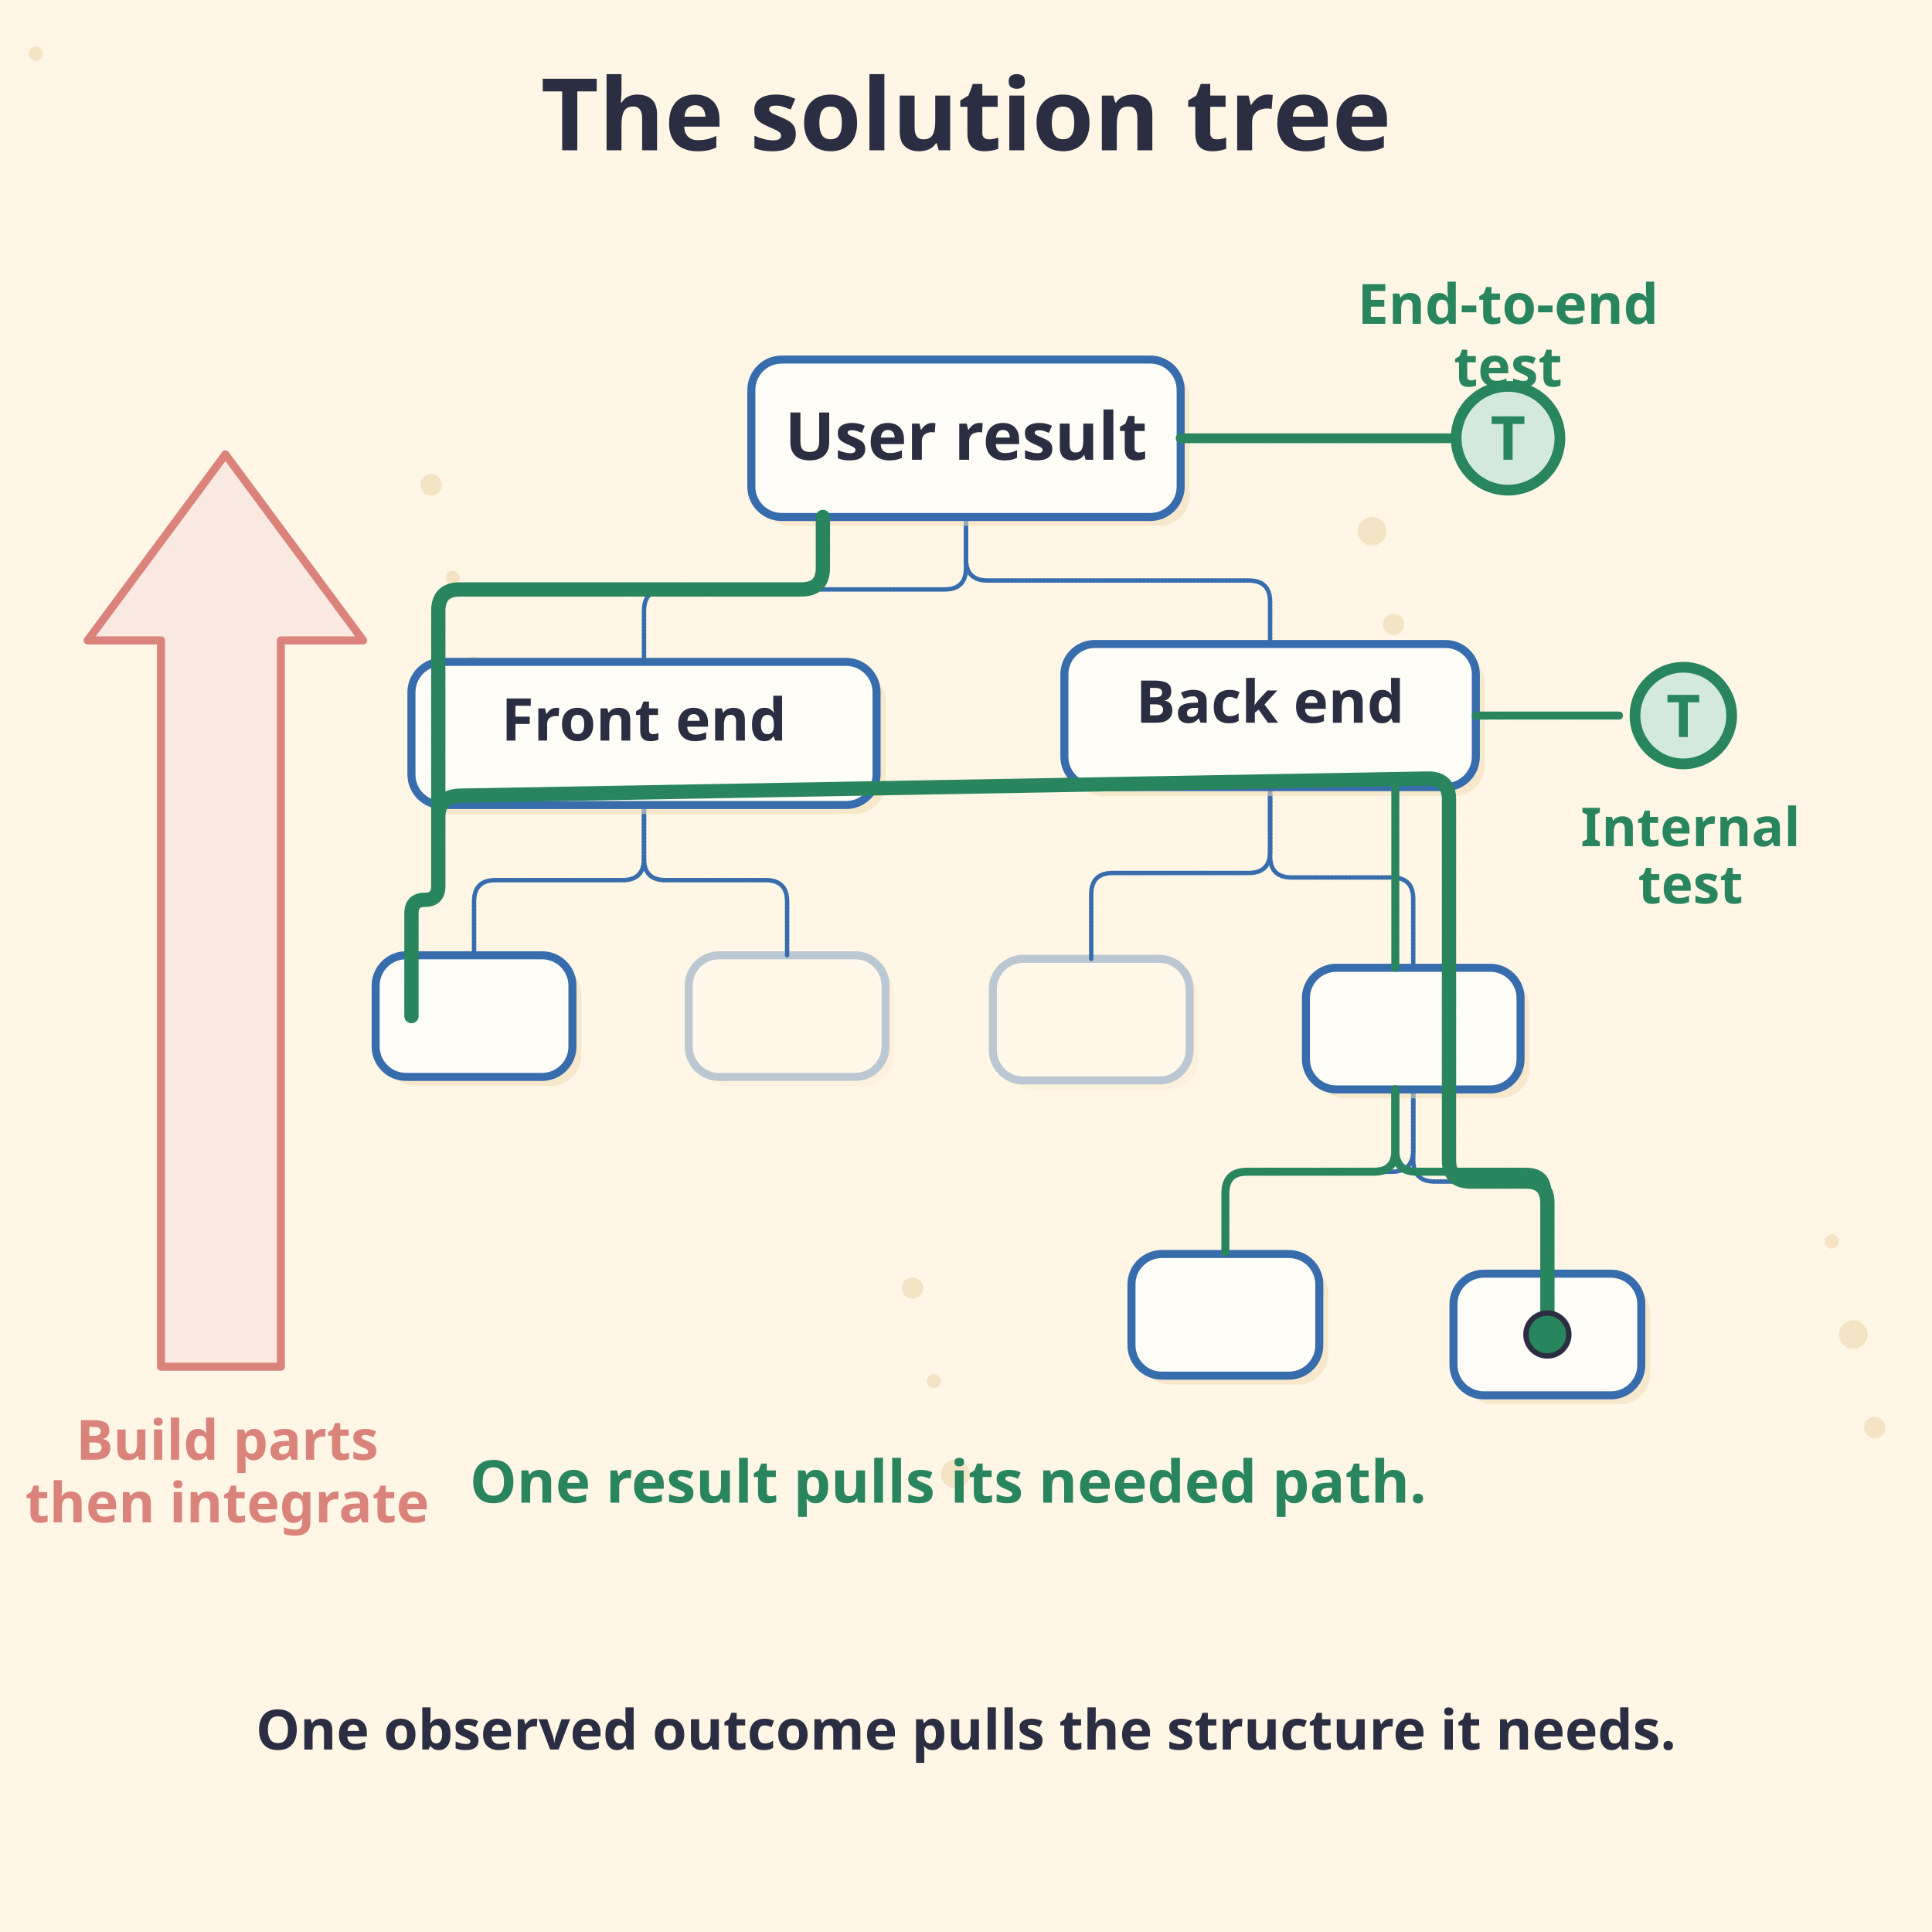
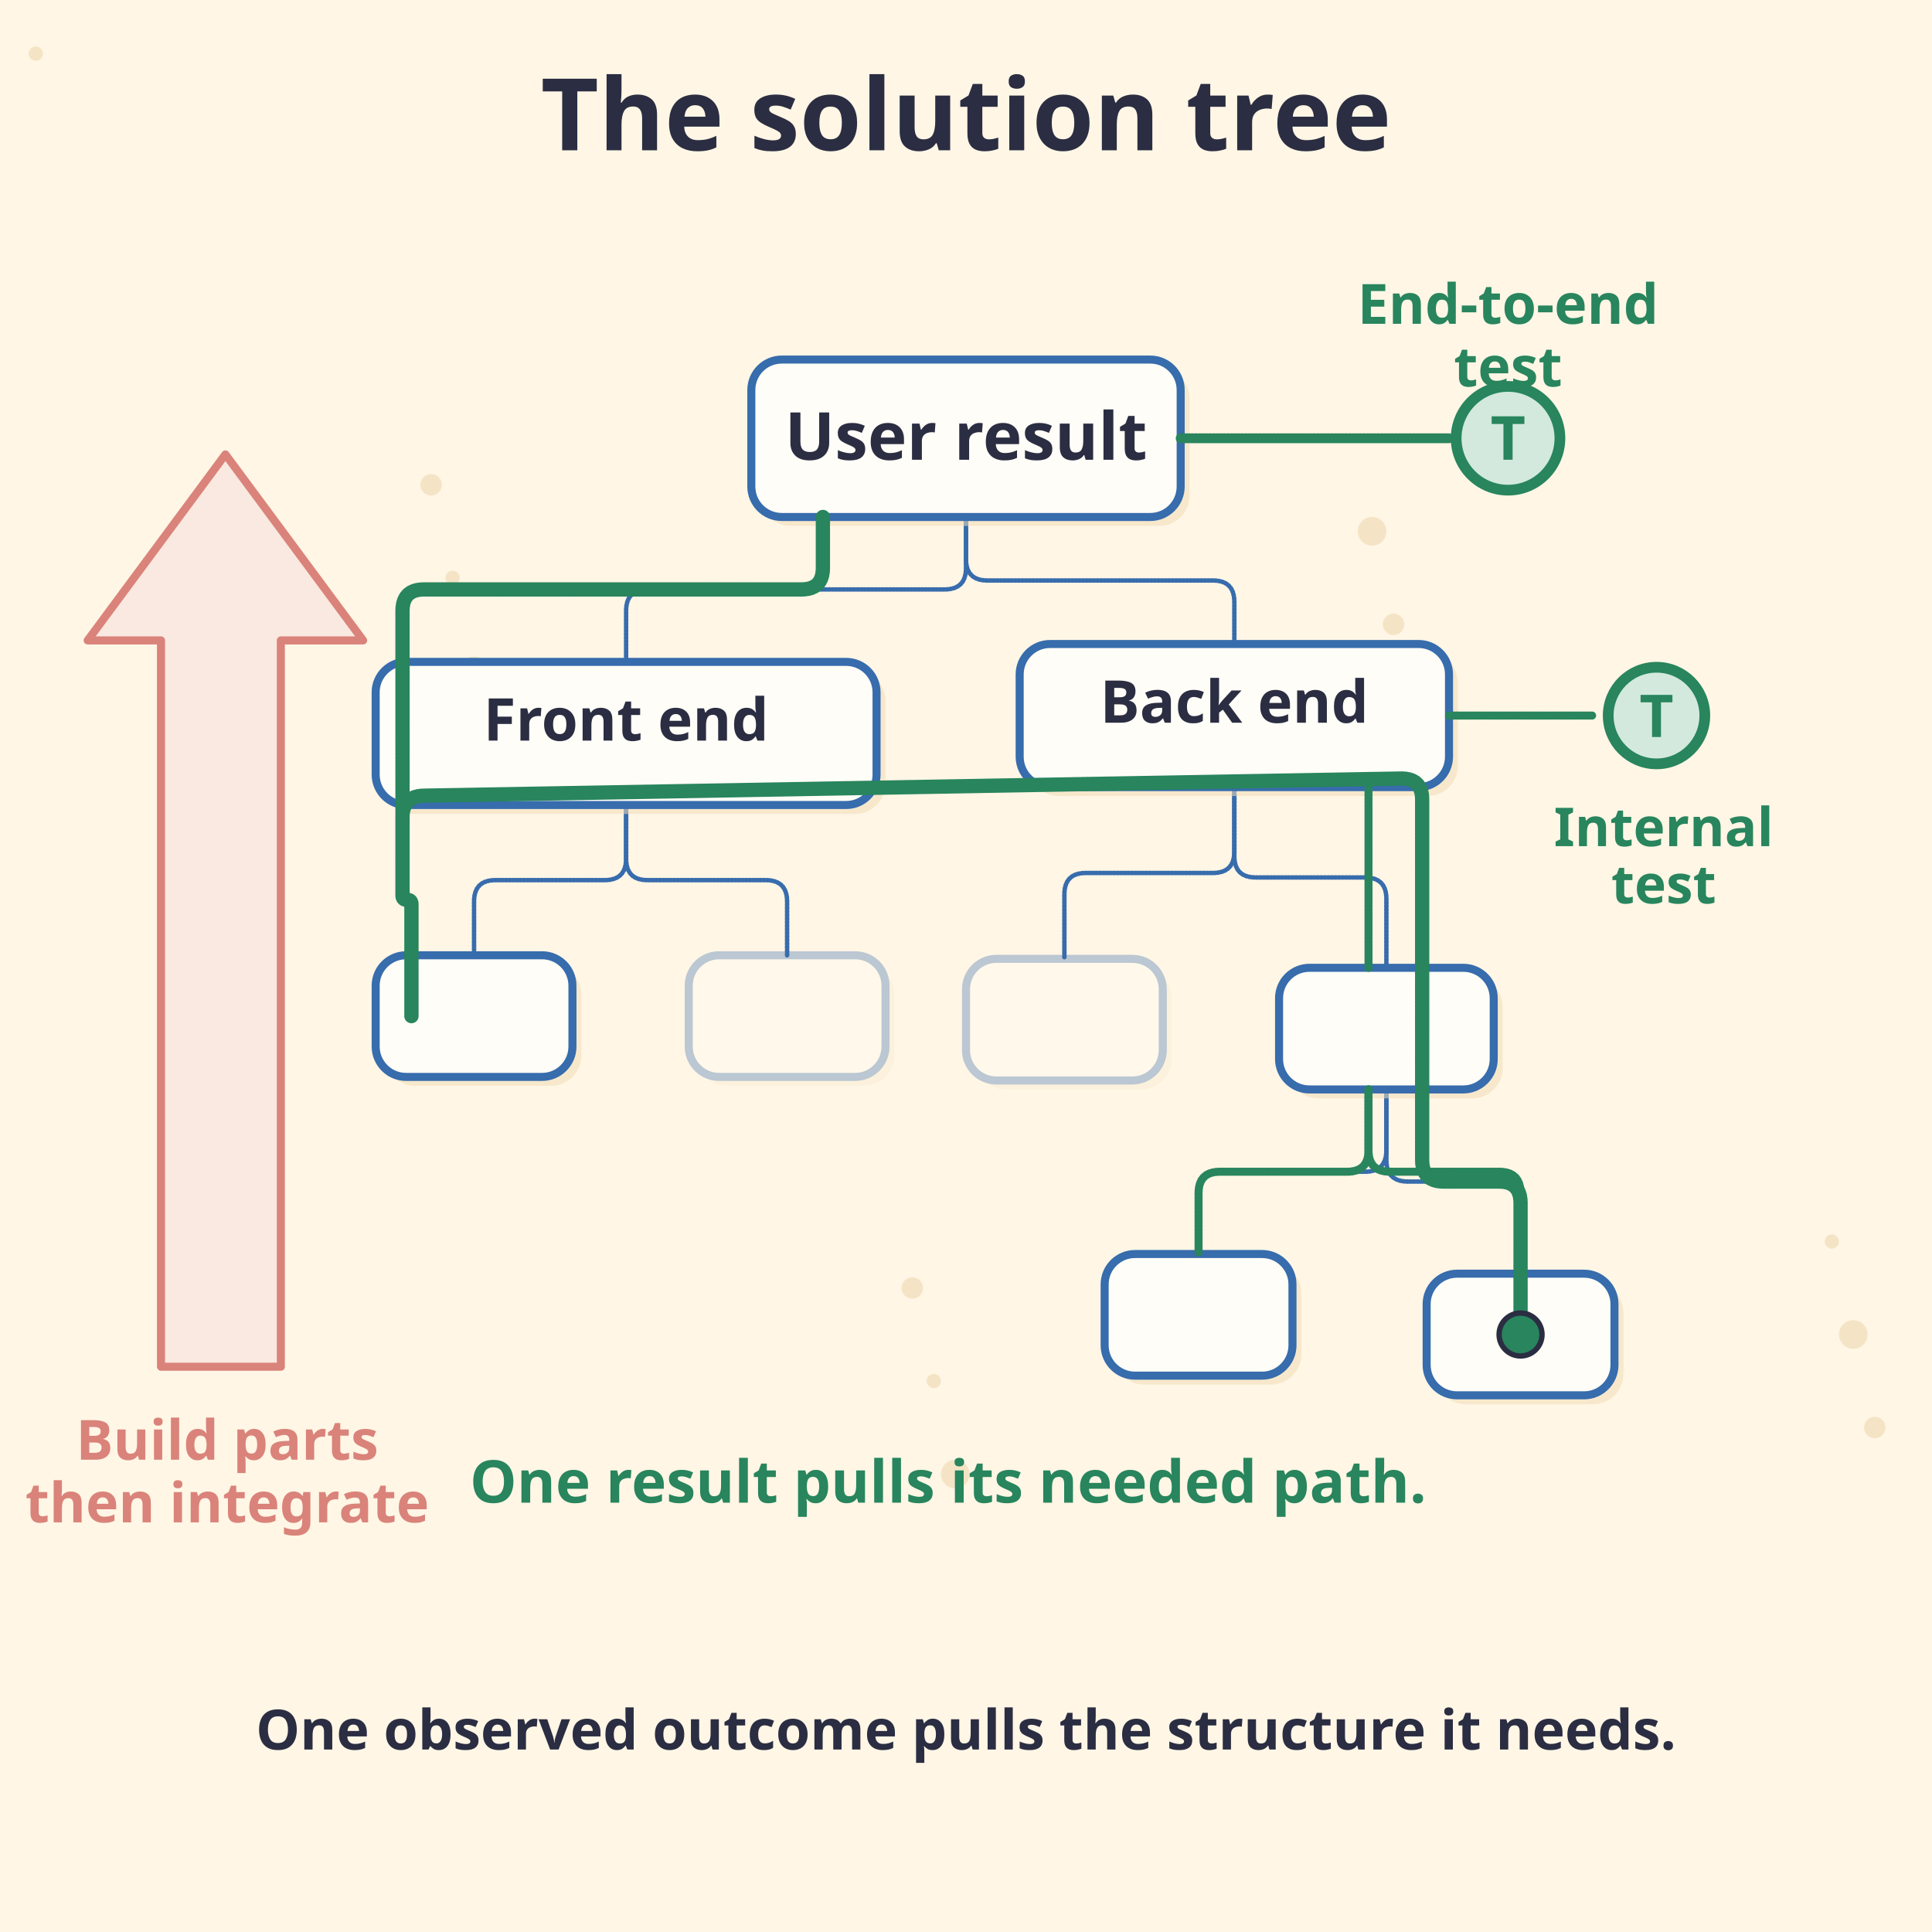
<svg xmlns="http://www.w3.org/2000/svg" width="1080" height="1080" viewBox="0 0 1080 1080">
  <g>
    <rect x="0" y="0" width="1080" height="1080" fill="#FFF6E5" />
    <circle cx="20" cy="30" r="4" fill="#F0DDB8" opacity="0.7" />
    <circle cx="277" cy="427" r="6" fill="#F0DDB8" opacity="0.7" />
    <circle cx="534" cy="824" r="8" fill="#F0DDB8" opacity="0.7" />
    <circle cx="791" cy="401" r="4" fill="#F0DDB8" opacity="0.7" />
    <circle cx="1048" cy="798" r="6" fill="#F0DDB8" opacity="0.7" />
    <circle cx="265" cy="375" r="8" fill="#F0DDB8" opacity="0.7" />
    <circle cx="522" cy="772" r="4" fill="#F0DDB8" opacity="0.7" />
    <circle cx="779" cy="349" r="6" fill="#F0DDB8" opacity="0.7" />
    <circle cx="1036" cy="746" r="8" fill="#F0DDB8" opacity="0.7" />
    <circle cx="253" cy="323" r="4" fill="#F0DDB8" opacity="0.7" />
    <circle cx="510" cy="720" r="6" fill="#F0DDB8" opacity="0.7" />
    <circle cx="767" cy="297" r="8" fill="#F0DDB8" opacity="0.7" />
    <circle cx="1024" cy="694" r="4" fill="#F0DDB8" opacity="0.7" />
    <circle cx="241" cy="271" r="6" fill="#F0DDB8" opacity="0.7" />
  </g>
  <text x="540" y="84" text-anchor="middle" font-family="'Baloo 2', 'Comic Neue', 'Chalkboard SE', 'Trebuchet MS', sans-serif" font-size="56" font-weight="800" fill="#2B2D42">The solution tree</text>
  <g>
    <g opacity="0.72">
      <path d="M90 764 H157 V358 H203 L126 254 L49 358 H90Z" fill="#F6E4DE" stroke="#CC5752" stroke-width="4.5" stroke-linejoin="round" />
      <text x="127" y="816" text-anchor="middle" font-family="'Baloo 2', 'Comic Neue', 'Chalkboard SE', 'Trebuchet MS', sans-serif" font-size="31" font-weight="800" fill="#CC5752">Build parts</text>
      <text x="127" y="851" text-anchor="middle" font-family="'Baloo 2', 'Comic Neue', 'Chalkboard SE', 'Trebuchet MS', sans-serif" font-size="31" font-weight="800" fill="#CC5752">then integrate</text>
    </g>
    <g opacity="1">
-       <path d="M540 289 L540 317.5 Q540 329.5 528 329.5 L372 329.5 Q360 329.5 360 341.5 L360 370" fill="none" stroke="#376CAD" stroke-width="2.5" stroke-linecap="round" stroke-linejoin="round" pathLength="1" stroke-dasharray="1" stroke-dashoffset="0" />
+       <path d="M540 289 L540 317.5 Q540 329.5 528 329.5 L362 329.5 Q350 329.5 350 341.5 L350 370" fill="none" stroke="#376CAD" stroke-width="2.5" stroke-linecap="round" stroke-linejoin="round" pathLength="1" stroke-dasharray="1" stroke-dashoffset="0" />
    </g>
    <g opacity="1">
-       <path d="M540 289 L540 312.5 Q540 324.5 552 324.5 L698 324.5 Q710 324.5 710 336.5 L710 360" fill="none" stroke="#376CAD" stroke-width="2.5" stroke-linecap="round" stroke-linejoin="round" pathLength="1" stroke-dasharray="1" stroke-dashoffset="0" />
+       <path d="M540 289 L540 312.5 Q540 324.5 552 324.5 L678 324.5 Q690 324.5 690 336.5 L690 360" fill="none" stroke="#376CAD" stroke-width="2.5" stroke-linecap="round" stroke-linejoin="round" pathLength="1" stroke-dasharray="1" stroke-dashoffset="0" />
    </g>
    <g opacity="1">
-       <path d="M360 450 L360 480 Q360 492 348 492 L277 492 Q265 492 265 504 L265 534" fill="none" stroke="#376CAD" stroke-width="2.5" stroke-linecap="round" stroke-linejoin="round" pathLength="1" stroke-dasharray="1" stroke-dashoffset="0" />
+       <path d="M350 450 L350 480 Q350 492 338 492 L277 492 Q265 492 265 504 L265 534" fill="none" stroke="#376CAD" stroke-width="2.5" stroke-linecap="round" stroke-linejoin="round" pathLength="1" stroke-dasharray="1" stroke-dashoffset="0" />
    </g>
    <g opacity="1">
-       <path d="M360 450 L360 480 Q360 492 372 492 L428 492 Q440 492 440 504 L440 534" fill="none" stroke="#376CAD" stroke-width="2.5" stroke-linecap="round" stroke-linejoin="round" pathLength="1" stroke-dasharray="1" stroke-dashoffset="0" />
+       <path d="M350 450 L350 480 Q350 492 362 492 L428 492 Q440 492 440 504 L440 534" fill="none" stroke="#376CAD" stroke-width="2.5" stroke-linecap="round" stroke-linejoin="round" pathLength="1" stroke-dasharray="1" stroke-dashoffset="0" />
    </g>
    <g opacity="1">
-       <path d="M710 440 L710 476 Q710 488 698 488 L622 488 Q610 488 610 500 L610 536" fill="none" stroke="#376CAD" stroke-width="2.5" stroke-linecap="round" stroke-linejoin="round" pathLength="1" stroke-dasharray="1" stroke-dashoffset="0" />
+       <path d="M690 440 L690 476 Q690 488 678 488 L607 488 Q595 488 595 500 L595 536" fill="none" stroke="#376CAD" stroke-width="2.5" stroke-linecap="round" stroke-linejoin="round" pathLength="1" stroke-dasharray="1" stroke-dashoffset="0" />
    </g>
    <g opacity="1">
-       <path d="M710 440 L710 478.5 Q710 490.5 722 490.5 L778 490.5 Q790 490.5 790 502.5 L790 541" fill="none" stroke="#376CAD" stroke-width="2.5" stroke-linecap="round" stroke-linejoin="round" pathLength="1" stroke-dasharray="1" stroke-dashoffset="0" />
+       <path d="M690 440 L690 478.5 Q690 490.5 702 490.5 L763 490.5 Q775 490.5 775 502.5 L775 541" fill="none" stroke="#376CAD" stroke-width="2.5" stroke-linecap="round" stroke-linejoin="round" pathLength="1" stroke-dasharray="1" stroke-dashoffset="0" />
    </g>
    <g opacity="1">
-       <path d="M790 609 L790 643 Q790 655 778 655 L697 655 Q685 655 685 667 L685 701" fill="none" stroke="#376CAD" stroke-width="2.5" stroke-linecap="round" stroke-linejoin="round" pathLength="1" stroke-dasharray="1" stroke-dashoffset="0" />
+       <path d="M775 609 L775 643 Q775 655 763 655 L682 655 Q670 655 670 667 L670 701" fill="none" stroke="#376CAD" stroke-width="2.5" stroke-linecap="round" stroke-linejoin="round" pathLength="1" stroke-dasharray="1" stroke-dashoffset="0" />
    </g>
    <g opacity="1">
-       <path d="M790 609 L790 648.5 Q790 660.5 802 660.5 L853 660.5 Q865 660.5 865 672.5 L865 712" fill="none" stroke="#376CAD" stroke-width="2.5" stroke-linecap="round" stroke-linejoin="round" pathLength="1" stroke-dasharray="1" stroke-dashoffset="0" />
+       <path d="M775 609 L775 648.5 Q775 660.5 787 660.5 L838 660.5 Q850 660.5 850 672.5 L850 712" fill="none" stroke="#376CAD" stroke-width="2.5" stroke-linecap="round" stroke-linejoin="round" pathLength="1" stroke-dasharray="1" stroke-dashoffset="0" />
    </g>
    <g data-tree-node="result" opacity="1">
      <g>
        <rect x="425" y="206" width="240" height="88" rx="17" fill="#F0DDB8" opacity="0.55" />
        <rect x="420" y="201" width="240" height="88" rx="17" fill="#FFFDF7" stroke="#376CAD" stroke-width="4.5" />
        <text x="540" y="257" text-anchor="middle" font-family="'Baloo 2', 'Comic Neue', 'Chalkboard SE', 'Trebuchet MS', sans-serif" font-size="37" font-weight="800" fill="#2B2D42">User result</text>
      </g>
    </g>
    <g data-tree-node="front" opacity="1">
      <g>
-         <rect x="235" y="375" width="260" height="80" rx="17" fill="#F0DDB8" opacity="0.55" />
-         <rect x="230" y="370" width="260" height="80" rx="17" fill="#FFFDF7" stroke="#376CAD" stroke-width="4.5" />
-         <text x="360" y="414" text-anchor="middle" font-family="'Baloo 2', 'Comic Neue', 'Chalkboard SE', 'Trebuchet MS', sans-serif" font-size="33" font-weight="800" fill="#2B2D42">Front end</text>
+         <rect x="215" y="375" width="280" height="80" rx="17" fill="#F0DDB8" opacity="0.55" />
+         <rect x="210" y="370" width="280" height="80" rx="17" fill="#FFFDF7" stroke="#376CAD" stroke-width="4.5" />
+         <text x="350" y="414" text-anchor="middle" font-family="'Baloo 2', 'Comic Neue', 'Chalkboard SE', 'Trebuchet MS', sans-serif" font-size="33" font-weight="800" fill="#2B2D42">Front end</text>
      </g>
    </g>
    <g data-tree-node="back" opacity="1">
      <g>
-         <rect x="600" y="365" width="230" height="80" rx="17" fill="#F0DDB8" opacity="0.55" />
-         <rect x="595" y="360" width="230" height="80" rx="17" fill="#FFFDF7" stroke="#376CAD" stroke-width="4.5" />
-         <text x="710" y="404" text-anchor="middle" font-family="'Baloo 2', 'Comic Neue', 'Chalkboard SE', 'Trebuchet MS', sans-serif" font-size="33" font-weight="800" fill="#2B2D42">Back end</text>
+         <rect x="575" y="365" width="240" height="80" rx="17" fill="#F0DDB8" opacity="0.55" />
+         <rect x="570" y="360" width="240" height="80" rx="17" fill="#FFFDF7" stroke="#376CAD" stroke-width="4.5" />
+         <text x="690" y="404" text-anchor="middle" font-family="'Baloo 2', 'Comic Neue', 'Chalkboard SE', 'Trebuchet MS', sans-serif" font-size="33" font-weight="800" fill="#2B2D42">Back end</text>
      </g>
    </g>
    <g data-tree-node="frontDetail" opacity="1">
      <g>
        <rect x="215" y="539" width="110" height="68" rx="17" fill="#F0DDB8" opacity="0.55" />
        <rect x="210" y="534" width="110" height="68" rx="17" fill="#FFFDF7" stroke="#376CAD" stroke-width="4.5" />
        <text x="265" y="572" text-anchor="middle" font-family="'Baloo 2', 'Comic Neue', 'Chalkboard SE', 'Trebuchet MS', sans-serif" font-size="33" font-weight="800" fill="#2B2D42" />
      </g>
    </g>
    <g data-tree-node="frontSibling" opacity="0.34">
      <g>
        <rect x="390" y="539" width="110" height="68" rx="17" fill="#F0DDB8" opacity="0.55" />
        <rect x="385" y="534" width="110" height="68" rx="17" fill="#FFFDF7" stroke="#376CAD" stroke-width="4.5" />
        <text x="440" y="572" text-anchor="middle" font-family="'Baloo 2', 'Comic Neue', 'Chalkboard SE', 'Trebuchet MS', sans-serif" font-size="33" font-weight="800" fill="#2B2D42" />
      </g>
    </g>
    <g data-tree-node="backSibling" opacity="0.34">
      <g>
-         <rect x="560" y="541" width="110" height="68" rx="17" fill="#F0DDB8" opacity="0.55" />
-         <rect x="555" y="536" width="110" height="68" rx="17" fill="#FFFDF7" stroke="#376CAD" stroke-width="4.5" />
-         <text x="610" y="574" text-anchor="middle" font-family="'Baloo 2', 'Comic Neue', 'Chalkboard SE', 'Trebuchet MS', sans-serif" font-size="33" font-weight="800" fill="#2B2D42" />
+         <rect x="545" y="541" width="110" height="68" rx="17" fill="#F0DDB8" opacity="0.55" />
+         <rect x="540" y="536" width="110" height="68" rx="17" fill="#FFFDF7" stroke="#376CAD" stroke-width="4.5" />
+         <text x="595" y="574" text-anchor="middle" font-family="'Baloo 2', 'Comic Neue', 'Chalkboard SE', 'Trebuchet MS', sans-serif" font-size="33" font-weight="800" fill="#2B2D42" />
      </g>
    </g>
    <g data-tree-node="backDetail" opacity="1">
      <g>
-         <rect x="735" y="546" width="120" height="68" rx="17" fill="#F0DDB8" opacity="0.55" />
-         <rect x="730" y="541" width="120" height="68" rx="17" fill="#FFFDF7" stroke="#376CAD" stroke-width="4.5" />
-         <text x="790" y="579" text-anchor="middle" font-family="'Baloo 2', 'Comic Neue', 'Chalkboard SE', 'Trebuchet MS', sans-serif" font-size="33" font-weight="800" fill="#2B2D42" />
+         <rect x="720" y="546" width="120" height="68" rx="17" fill="#F0DDB8" opacity="0.55" />
+         <rect x="715" y="541" width="120" height="68" rx="17" fill="#FFFDF7" stroke="#376CAD" stroke-width="4.5" />
+         <text x="775" y="579" text-anchor="middle" font-family="'Baloo 2', 'Comic Neue', 'Chalkboard SE', 'Trebuchet MS', sans-serif" font-size="33" font-weight="800" fill="#2B2D42" />
      </g>
    </g>
    <g data-tree-node="backLeft" opacity="1">
      <g>
-         <rect x="637.5" y="706" width="105" height="68" rx="17" fill="#F0DDB8" opacity="0.55" />
-         <rect x="632.5" y="701" width="105" height="68" rx="17" fill="#FFFDF7" stroke="#376CAD" stroke-width="4.5" />
-         <text x="685" y="739" text-anchor="middle" font-family="'Baloo 2', 'Comic Neue', 'Chalkboard SE', 'Trebuchet MS', sans-serif" font-size="33" font-weight="800" fill="#2B2D42" />
+         <rect x="622.5" y="706" width="105" height="68" rx="17" fill="#F0DDB8" opacity="0.55" />
+         <rect x="617.5" y="701" width="105" height="68" rx="17" fill="#FFFDF7" stroke="#376CAD" stroke-width="4.5" />
+         <text x="670" y="739" text-anchor="middle" font-family="'Baloo 2', 'Comic Neue', 'Chalkboard SE', 'Trebuchet MS', sans-serif" font-size="33" font-weight="800" fill="#2B2D42" />
      </g>
    </g>
    <g data-tree-node="backRight" opacity="1">
      <g>
-         <rect x="817.5" y="717" width="105" height="68" rx="17" fill="#F0DDB8" opacity="0.55" />
-         <rect x="812.5" y="712" width="105" height="68" rx="17" fill="#FFFDF7" stroke="#376CAD" stroke-width="4.5" />
-         <text x="865" y="750" text-anchor="middle" font-family="'Baloo 2', 'Comic Neue', 'Chalkboard SE', 'Trebuchet MS', sans-serif" font-size="33" font-weight="800" fill="#2B2D42" />
+         <rect x="802.5" y="717" width="105" height="68" rx="17" fill="#F0DDB8" opacity="0.55" />
+         <rect x="797.5" y="712" width="105" height="68" rx="17" fill="#FFFDF7" stroke="#376CAD" stroke-width="4.5" />
+         <text x="850" y="750" text-anchor="middle" font-family="'Baloo 2', 'Comic Neue', 'Chalkboard SE', 'Trebuchet MS', sans-serif" font-size="33" font-weight="800" fill="#2B2D42" />
      </g>
    </g>
    <g opacity="1">
-       <path d="M460 289 L460 317.5 Q460 329.5 448 329.5 L257 329.5 Q245 329.5 245 341.5 L245 445 L245 495.5 Q245 503 237.5 503 L237.5 503 Q230 503 230 510.5 L230 568 L230 510.5 Q230 503 237.5 503 L237.5 503 Q245 503 245 495.5 L245 457 Q245 451 248 447.947 Q250.999 444.894 256.998 444.788 L798.002 435.212 Q804.001 435.106 807 438.053 Q810 441 810 447 L810 648.5 Q810 660.5 822 660.5 L853 660.5 Q865 660.5 865 672.5 L865 746" fill="none" stroke="#28855D" stroke-width="8" stroke-linecap="round" stroke-linejoin="round" pathLength="1" stroke-dasharray="1" stroke-dashoffset="0" />
+       <path d="M460 289 L460 317.5 Q460 329.5 448 329.5 L237 329.5 Q225 329.5 225 341.5 L225 445 L225 500.5 Q225 503 227.5 503 L227.5 503 Q230 503 230 505.5 L230 568 L230 505.5 Q230 503 227.5 503 L227.5 503 Q225 503 225 500.5 L225 457 Q225 451 228 447.947 Q230.999 444.895 236.998 444.79 L783.002 435.21 Q789.001 435.105 792 438.053 Q795 441 795 447 L795 648.5 Q795 660.5 807 660.5 L838 660.5 Q850 660.5 850 672.5 L850 746" fill="none" stroke="#28855D" stroke-width="8" stroke-linecap="round" stroke-linejoin="round" pathLength="1" stroke-dasharray="1" stroke-dashoffset="0" />
    </g>
    <g opacity="1">
-       <circle cx="865" cy="746" r="12" fill="#28855D" stroke="#2B2D42" stroke-width="3" />
+       <circle cx="850" cy="746" r="12" fill="#28855D" stroke="#2B2D42" stroke-width="3" />
      <g opacity="1">
        <path d="M660 245 L810 245" fill="none" stroke="#28855D" stroke-width="5.5" stroke-linecap="round" stroke-linejoin="round" pathLength="1" stroke-dasharray="1" stroke-dashoffset="0" />
      </g>
      <circle cx="843" cy="245" r="29" fill="#D3E9DD" stroke="#28855D" stroke-width="6" />
      <text x="843" y="257" text-anchor="middle" font-family="'Baloo 2', 'Comic Neue', 'Chalkboard SE', 'Trebuchet MS', sans-serif" font-size="34" font-weight="800" fill="#28855D">T</text>
      <text x="843" y="181" text-anchor="middle" font-family="'Baloo 2', 'Comic Neue', 'Chalkboard SE', 'Trebuchet MS', sans-serif" font-size="31" font-weight="800" fill="#28855D">End-to-end</text>
      <text x="843" y="216" text-anchor="middle" font-family="'Baloo 2', 'Comic Neue', 'Chalkboard SE', 'Trebuchet MS', sans-serif" font-size="31" font-weight="800" fill="#28855D">test</text>
    </g>
    <g opacity="1">
      <g opacity="1">
-         <path d="M825 400 L905 400" fill="none" stroke="#28855D" stroke-width="4.5" stroke-linecap="round" stroke-linejoin="round" pathLength="1" stroke-dasharray="1" stroke-dashoffset="0" />
+         <path d="M810 400 L890 400" fill="none" stroke="#28855D" stroke-width="4.5" stroke-linecap="round" stroke-linejoin="round" pathLength="1" stroke-dasharray="1" stroke-dashoffset="0" />
      </g>
      <g opacity="1">
-         <path d="M780 440 L780 541" fill="none" stroke="#28855D" stroke-width="4.5" stroke-linecap="round" stroke-linejoin="round" pathLength="1" stroke-dasharray="1" stroke-dashoffset="0" />
+         <path d="M765 440 L765 541" fill="none" stroke="#28855D" stroke-width="4.5" stroke-linecap="round" stroke-linejoin="round" pathLength="1" stroke-dasharray="1" stroke-dashoffset="0" />
      </g>
      <g opacity="1">
-         <path d="M780 609 L780 643 Q780 655 768 655 L697 655 Q685 655 685 667 L685 701" fill="none" stroke="#28855D" stroke-width="4.5" stroke-linecap="round" stroke-linejoin="round" pathLength="1" stroke-dasharray="1" stroke-dashoffset="0" />
+         <path d="M765 609 L765 643 Q765 655 753 655 L682 655 Q670 655 670 667 L670 701" fill="none" stroke="#28855D" stroke-width="4.5" stroke-linecap="round" stroke-linejoin="round" pathLength="1" stroke-dasharray="1" stroke-dashoffset="0" />
      </g>
      <g opacity="1">
-         <path d="M780 609 L780 643 Q780 655 792 655 L853 655 Q865 655 865 667 L865 712" fill="none" stroke="#28855D" stroke-width="4.5" stroke-linecap="round" stroke-linejoin="round" pathLength="1" stroke-dasharray="1" stroke-dashoffset="0" />
+         <path d="M765 609 L765 643 Q765 655 777 655 L838 655 Q850 655 850 667 L850 712" fill="none" stroke="#28855D" stroke-width="4.5" stroke-linecap="round" stroke-linejoin="round" pathLength="1" stroke-dasharray="1" stroke-dashoffset="0" />
      </g>
-       <circle cx="941" cy="400" r="27" fill="#D3E9DD" stroke="#28855D" stroke-width="6" />
-       <text x="941" y="412" text-anchor="middle" font-family="'Baloo 2', 'Comic Neue', 'Chalkboard SE', 'Trebuchet MS', sans-serif" font-size="33" font-weight="800" fill="#28855D">T</text>
-       <text x="945" y="473" text-anchor="middle" font-family="'Baloo 2', 'Comic Neue', 'Chalkboard SE', 'Trebuchet MS', sans-serif" font-size="30" font-weight="800" fill="#28855D">Internal</text>
-       <text x="945" y="505" text-anchor="middle" font-family="'Baloo 2', 'Comic Neue', 'Chalkboard SE', 'Trebuchet MS', sans-serif" font-size="30" font-weight="800" fill="#28855D">test</text>
+       <circle cx="926" cy="400" r="27" fill="#D3E9DD" stroke="#28855D" stroke-width="6" />
+       <text x="926" y="412" text-anchor="middle" font-family="'Baloo 2', 'Comic Neue', 'Chalkboard SE', 'Trebuchet MS', sans-serif" font-size="33" font-weight="800" fill="#28855D">T</text>
+       <text x="930" y="473" text-anchor="middle" font-family="'Baloo 2', 'Comic Neue', 'Chalkboard SE', 'Trebuchet MS', sans-serif" font-size="30" font-weight="800" fill="#28855D">Internal</text>
+       <text x="930" y="505" text-anchor="middle" font-family="'Baloo 2', 'Comic Neue', 'Chalkboard SE', 'Trebuchet MS', sans-serif" font-size="30" font-weight="800" fill="#28855D">test</text>
    </g>
    <text x="530" y="840" text-anchor="middle" font-family="'Baloo 2', 'Comic Neue', 'Chalkboard SE', 'Trebuchet MS', sans-serif" font-size="33" font-weight="800" fill="#28855D">One result pulls its needed path.</text>
  </g>
  <text x="540" y="978" text-anchor="middle" font-family="'Baloo 2', 'Comic Neue', 'Chalkboard SE', 'Trebuchet MS', sans-serif" font-size="31" font-weight="800" fill="#2B2D42">One observed outcome pulls the structure it needs.</text>
</svg>
